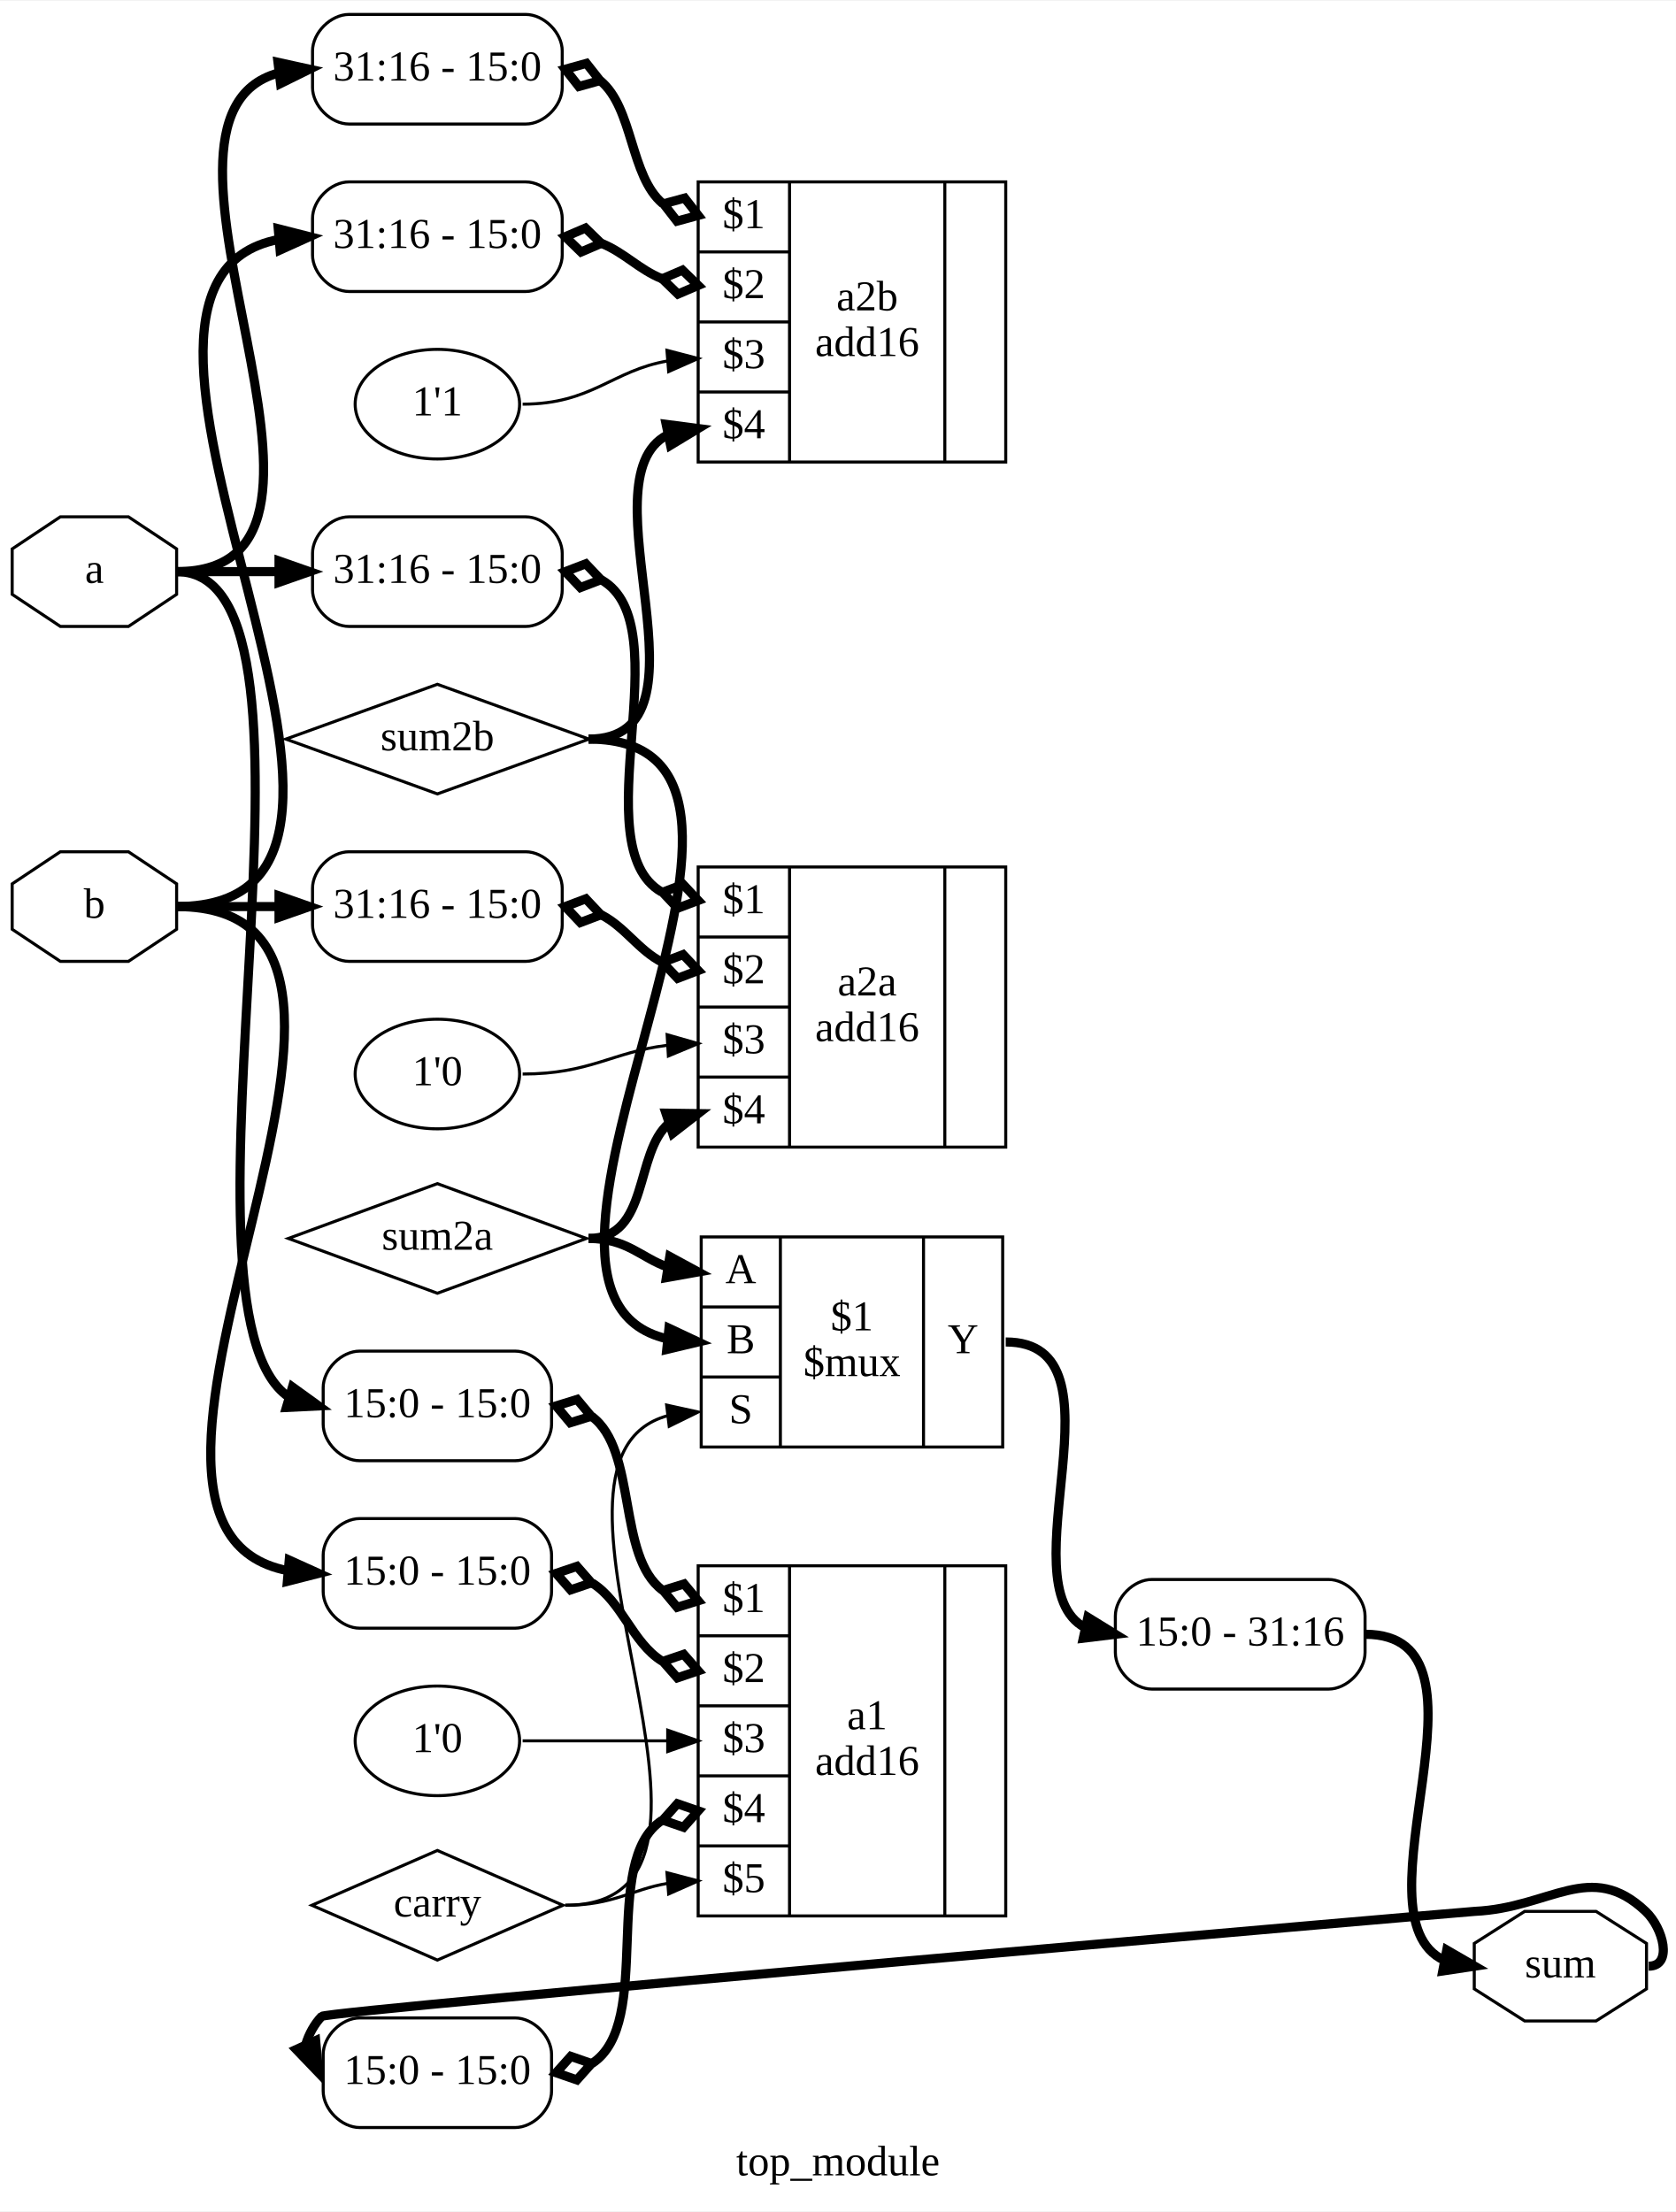
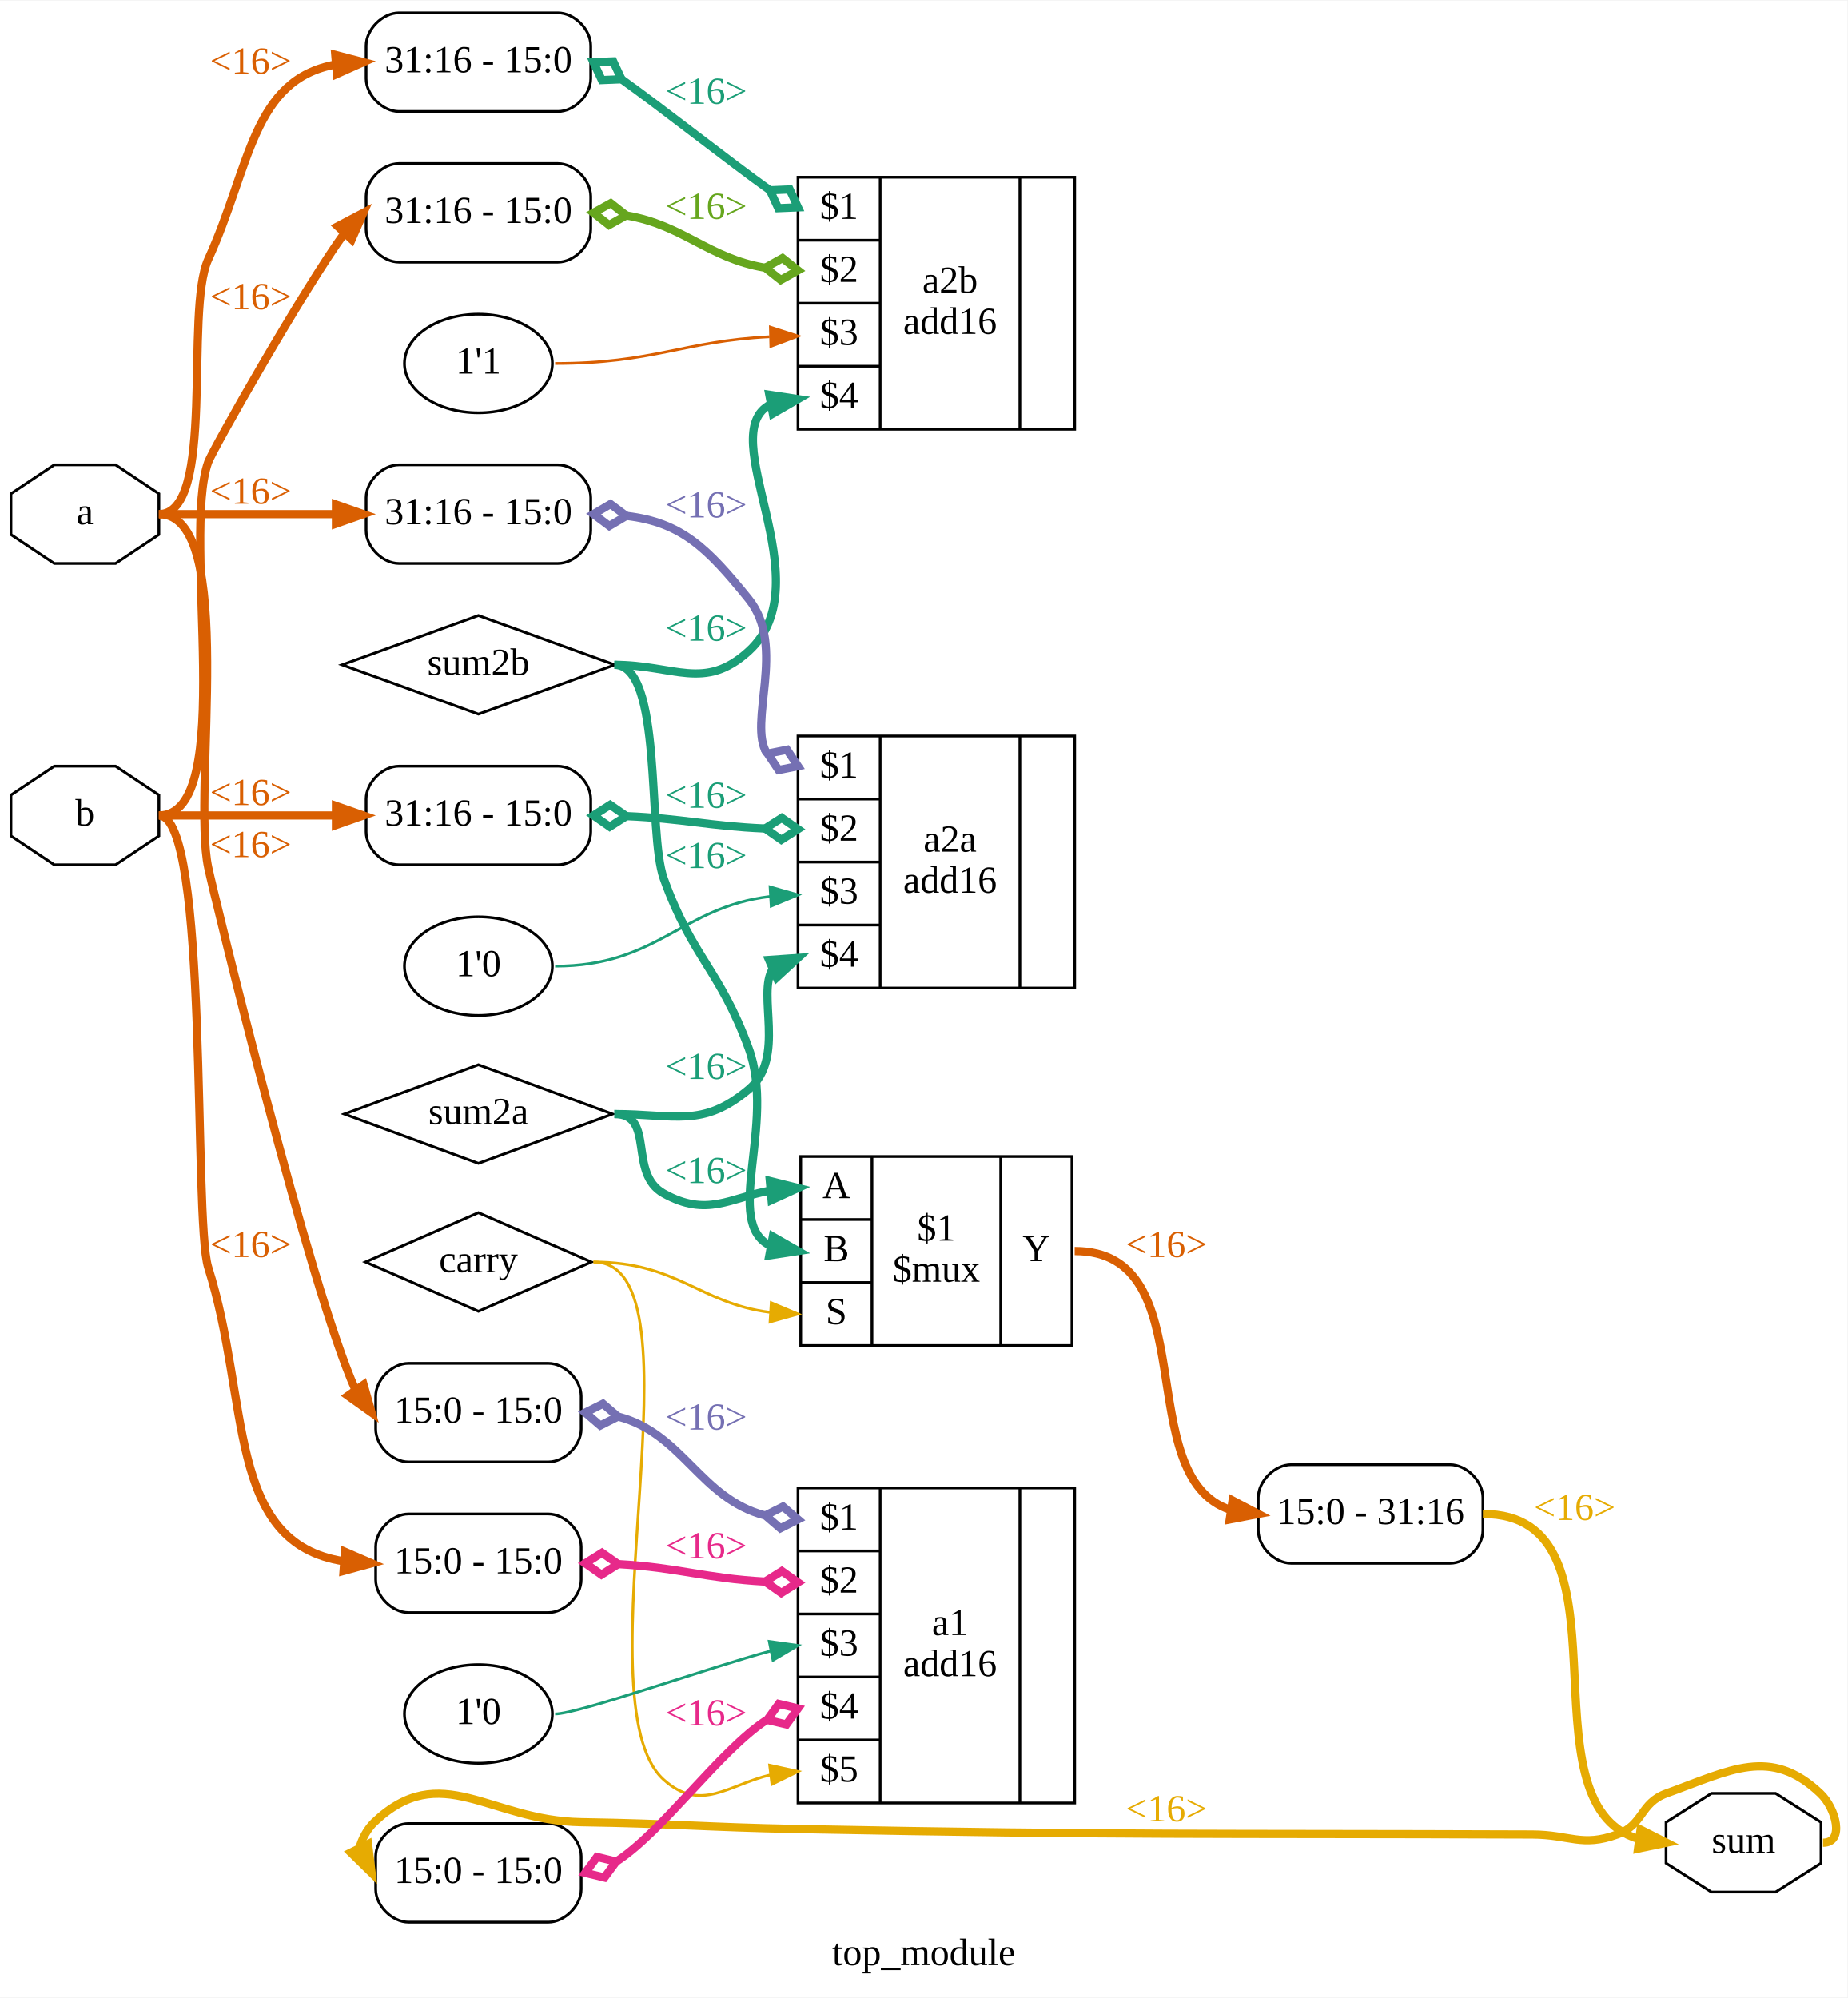
- <svg xmlns="http://www.w3.org/2000/svg" width="550pt" height="726pt" viewBox="0.00 0.00 550.36 726.00">
-   <g id="graph0" class="graph" transform="scale(1 1) rotate(0) translate(4 722)">
-     <polygon fill="white" stroke="transparent" points="-4,4 -4,-722 546.36,-722 546.36,4 -4,4" />
-     <text text-anchor="middle" x="271.18" y="-7.8" font-family="Times New Roman,serif" font-size="14.00">top_module</text>
+ <svg xmlns="http://www.w3.org/2000/svg" width="674pt" height="729pt" viewBox="0.00 0.00 674.36 729.00">
+   <g id="graph0" class="graph" transform="scale(1 1) rotate(0) translate(4 725)">
+     <polygon fill="white" stroke="transparent" points="-4,4 -4,-725 670.36,-725 670.36,4 -4,4" />
+     <text text-anchor="middle" x="333.18" y="-7.8" font-family="Times New Roman,serif" font-size="14.00">top_module</text>
    <g id="node1" class="node">
-       <polygon fill="none" stroke="black" points="54,-417.04 54,-431.96 38.18,-442.5 15.82,-442.5 0,-431.96 0,-417.04 15.82,-406.5 38.18,-406.5 54,-417.04" />
-       <text text-anchor="middle" x="27" y="-420.8" font-family="Times New Roman,serif" font-size="14.00">b</text>
+       <polygon fill="none" stroke="black" points="54,-420.04 54,-434.96 38.18,-445.5 15.82,-445.5 0,-434.96 0,-420.04 15.82,-409.5 38.18,-409.5 54,-420.04" />
+       <text text-anchor="middle" x="27" y="-423.8" font-family="Times New Roman,serif" font-size="14.00">b</text>
    </g>
    <g id="node12" class="node">
-       <path fill="none" stroke="black" d="M110.63,-626.5C110.63,-626.5 168.63,-626.5 168.63,-626.5 174.63,-626.5 180.63,-632.5 180.63,-638.5 180.63,-638.5 180.63,-650.5 180.63,-650.5 180.63,-656.5 174.63,-662.5 168.63,-662.5 168.63,-662.5 110.63,-662.5 110.63,-662.5 104.63,-662.5 98.63,-656.5 98.63,-650.5 98.63,-650.5 98.63,-638.5 98.63,-638.5 98.63,-632.5 104.63,-626.5 110.63,-626.5" />
-       <text text-anchor="middle" x="139.63" y="-640.8" font-family="Times New Roman,serif" font-size="14.00">31:16 - 15:0</text>
+       <path fill="none" stroke="black" d="M141.63,-629.5C141.63,-629.5 199.63,-629.5 199.63,-629.5 205.63,-629.5 211.63,-635.5 211.63,-641.5 211.63,-641.5 211.63,-653.5 211.63,-653.5 211.63,-659.5 205.63,-665.5 199.63,-665.5 199.63,-665.5 141.63,-665.5 141.63,-665.5 135.63,-665.5 129.63,-659.5 129.63,-653.5 129.63,-653.5 129.63,-641.5 129.63,-641.5 129.63,-635.5 135.63,-629.5 141.63,-629.5" />
+       <text text-anchor="middle" x="170.63" y="-643.8" font-family="Times New Roman,serif" font-size="14.00">31:16 - 15:0</text>
    </g>
    <g id="edge8" class="edge">
-       <path fill="none" stroke="black" stroke-width="3" d="M54,-424.5C149.98,-424.5 9.16,-628.47 87.57,-643.61" />
-       <polygon fill="black" stroke="black" stroke-width="3" points="87.37,-647.11 97.63,-644.5 87.98,-640.14 87.37,-647.11" />
+       <path fill="none" stroke="#d95f02" stroke-width="3" d="M54,-427.5C82.94,-427.5 62.14,-529.29 72,-556.5 73.66,-561.09 106.7,-619.39 121.81,-640.19" />
+       <polygon fill="#d95f02" stroke="#d95f02" stroke-width="3" points="119.25,-642.58 128.63,-647.5 124.37,-637.8 119.25,-642.58" />
+       <text text-anchor="middle" x="87.5" y="-612.3" font-family="Times New Roman,serif" font-size="14.00" fill="#d95f02">&lt;16&gt;</text>
    </g>
    <g id="node13" class="node">
-       <path fill="none" stroke="black" d="M110.63,-406.5C110.63,-406.5 168.63,-406.5 168.63,-406.5 174.63,-406.5 180.63,-412.5 180.63,-418.5 180.63,-418.5 180.63,-430.5 180.63,-430.5 180.63,-436.5 174.63,-442.5 168.63,-442.5 168.63,-442.5 110.63,-442.5 110.63,-442.5 104.63,-442.5 98.63,-436.5 98.63,-430.5 98.63,-430.5 98.63,-418.5 98.63,-418.5 98.63,-412.5 104.63,-406.5 110.63,-406.5" />
-       <text text-anchor="middle" x="139.63" y="-420.8" font-family="Times New Roman,serif" font-size="14.00">31:16 - 15:0</text>
+       <path fill="none" stroke="black" d="M141.63,-409.5C141.63,-409.5 199.63,-409.5 199.63,-409.5 205.63,-409.5 211.63,-415.5 211.63,-421.5 211.63,-421.5 211.63,-433.5 211.63,-433.5 211.63,-439.5 205.63,-445.5 199.63,-445.5 199.63,-445.5 141.63,-445.5 141.63,-445.5 135.63,-445.5 129.63,-439.5 129.63,-433.5 129.63,-433.5 129.63,-421.5 129.63,-421.5 129.63,-415.5 135.63,-409.5 141.63,-409.5" />
+       <text text-anchor="middle" x="170.63" y="-423.8" font-family="Times New Roman,serif" font-size="14.00">31:16 - 15:0</text>
    </g>
    <g id="edge9" class="edge">
-       <path fill="none" stroke="black" stroke-width="3" d="M54,-424.5C69.45,-424.5 75.67,-424.5 87.37,-424.5" />
-       <polygon fill="black" stroke="black" stroke-width="3" points="87.63,-428 97.63,-424.5 87.63,-421 87.63,-428" />
+       <path fill="none" stroke="#d95f02" stroke-width="3" d="M54,-427.5C83.54,-427.5 93.35,-427.5 118.58,-427.5" />
+       <polygon fill="#d95f02" stroke="#d95f02" stroke-width="3" points="118.63,-431 128.63,-427.5 118.63,-424 118.63,-431" />
+       <text text-anchor="middle" x="87.5" y="-431.3" font-family="Times New Roman,serif" font-size="14.00" fill="#d95f02">&lt;16&gt;</text>
    </g>
    <g id="node14" class="node">
-       <path fill="none" stroke="black" d="M114.13,-187.5C114.13,-187.5 165.13,-187.5 165.13,-187.5 171.13,-187.5 177.13,-193.5 177.13,-199.5 177.13,-199.5 177.13,-211.5 177.13,-211.5 177.13,-217.5 171.13,-223.5 165.13,-223.5 165.13,-223.5 114.13,-223.5 114.13,-223.5 108.13,-223.5 102.13,-217.5 102.13,-211.5 102.13,-211.5 102.13,-199.5 102.13,-199.5 102.13,-193.5 108.13,-187.5 114.13,-187.5" />
-       <text text-anchor="middle" x="139.63" y="-201.8" font-family="Times New Roman,serif" font-size="14.00">15:0 - 15:0</text>
+       <path fill="none" stroke="black" d="M145.13,-136.5C145.13,-136.5 196.13,-136.5 196.13,-136.5 202.13,-136.5 208.13,-142.5 208.13,-148.5 208.13,-148.5 208.13,-160.5 208.13,-160.5 208.13,-166.5 202.13,-172.5 196.13,-172.5 196.13,-172.5 145.13,-172.5 145.13,-172.5 139.13,-172.5 133.13,-166.5 133.13,-160.5 133.13,-160.5 133.13,-148.5 133.13,-148.5 133.13,-142.5 139.13,-136.5 145.13,-136.5" />
+       <text text-anchor="middle" x="170.63" y="-150.8" font-family="Times New Roman,serif" font-size="14.00">15:0 - 15:0</text>
    </g>
    <g id="edge10" class="edge">
-       <path fill="none" stroke="black" stroke-width="3" d="M54,-424.5C149.82,-424.5 12.08,-221.45 90.57,-206.38" />
-       <polygon fill="black" stroke="black" stroke-width="3" points="90.98,-209.86 100.63,-205.5 90.37,-202.89 90.98,-209.86" />
+       <path fill="none" stroke="#d95f02" stroke-width="3" d="M54,-427.5C72.44,-427.5 66.43,-280.08 72,-262.5 87.45,-213.7 78.24,-161.89 121.56,-155.22" />
+       <polygon fill="#d95f02" stroke="#d95f02" stroke-width="3" points="121.91,-158.7 131.63,-154.5 121.41,-151.72 121.91,-158.7" />
+       <text text-anchor="middle" x="87.5" y="-266.3" font-family="Times New Roman,serif" font-size="14.00" fill="#d95f02">&lt;16&gt;</text>
    </g>
    <g id="node2" class="node">
-       <polygon fill="none" stroke="black" points="54,-527.04 54,-541.96 38.18,-552.5 15.82,-552.5 0,-541.96 0,-527.04 15.82,-516.5 38.18,-516.5 54,-527.04" />
-       <text text-anchor="middle" x="27" y="-530.8" font-family="Times New Roman,serif" font-size="14.00">a</text>
+       <polygon fill="none" stroke="black" points="54,-530.04 54,-544.96 38.18,-555.5 15.82,-555.5 0,-544.96 0,-530.04 15.82,-519.5 38.18,-519.5 54,-530.04" />
+       <text text-anchor="middle" x="27" y="-533.8" font-family="Times New Roman,serif" font-size="14.00">a</text>
    </g>
    <g id="node15" class="node">
-       <path fill="none" stroke="black" d="M110.63,-681.5C110.63,-681.5 168.63,-681.5 168.63,-681.5 174.63,-681.5 180.63,-687.5 180.63,-693.5 180.63,-693.5 180.63,-705.5 180.63,-705.5 180.63,-711.5 174.63,-717.5 168.63,-717.5 168.63,-717.5 110.63,-717.5 110.63,-717.5 104.63,-717.5 98.63,-711.5 98.63,-705.5 98.63,-705.5 98.63,-693.5 98.63,-693.5 98.63,-687.5 104.63,-681.5 110.63,-681.5" />
-       <text text-anchor="middle" x="139.63" y="-695.8" font-family="Times New Roman,serif" font-size="14.00">31:16 - 15:0</text>
+       <path fill="none" stroke="black" d="M141.63,-684.5C141.63,-684.5 199.63,-684.5 199.63,-684.5 205.63,-684.5 211.63,-690.5 211.63,-696.5 211.63,-696.5 211.63,-708.5 211.63,-708.5 211.63,-714.5 205.63,-720.5 199.63,-720.5 199.63,-720.5 141.63,-720.5 141.63,-720.5 135.63,-720.5 129.63,-714.5 129.63,-708.5 129.63,-708.5 129.63,-696.5 129.63,-696.5 129.63,-690.5 135.63,-684.5 141.63,-684.5" />
+       <text text-anchor="middle" x="170.63" y="-698.8" font-family="Times New Roman,serif" font-size="14.00">31:16 - 15:0</text>
    </g>
    <g id="edge11" class="edge">
-       <path fill="none" stroke="black" stroke-width="3" d="M54,-534.5C126,-534.5 32.28,-683.17 87.45,-698.27" />
-       <polygon fill="black" stroke="black" stroke-width="3" points="87.29,-701.77 97.63,-699.5 88.13,-694.82 87.29,-701.77" />
+       <path fill="none" stroke="#d95f02" stroke-width="3" d="M54,-537.5C75.05,-537.5 63.25,-611.36 72,-630.5 87.41,-664.2 87.96,-696.2 118.63,-701.68" />
+       <polygon fill="#d95f02" stroke="#d95f02" stroke-width="3" points="118.38,-705.17 128.63,-702.5 118.96,-698.19 118.38,-705.17" />
+       <text text-anchor="middle" x="87.5" y="-698.3" font-family="Times New Roman,serif" font-size="14.00" fill="#d95f02">&lt;16&gt;</text>
    </g>
    <g id="node16" class="node">
-       <path fill="none" stroke="black" d="M110.63,-516.5C110.63,-516.5 168.63,-516.5 168.63,-516.5 174.63,-516.5 180.63,-522.5 180.63,-528.5 180.63,-528.5 180.63,-540.5 180.63,-540.5 180.63,-546.5 174.63,-552.5 168.63,-552.5 168.63,-552.5 110.63,-552.5 110.63,-552.5 104.63,-552.5 98.63,-546.5 98.63,-540.5 98.63,-540.5 98.63,-528.5 98.63,-528.5 98.63,-522.5 104.63,-516.5 110.63,-516.5" />
-       <text text-anchor="middle" x="139.63" y="-530.8" font-family="Times New Roman,serif" font-size="14.00">31:16 - 15:0</text>
+       <path fill="none" stroke="black" d="M141.63,-519.5C141.63,-519.5 199.63,-519.5 199.63,-519.5 205.63,-519.5 211.63,-525.5 211.63,-531.5 211.63,-531.5 211.63,-543.5 211.63,-543.5 211.63,-549.5 205.63,-555.5 199.63,-555.5 199.63,-555.5 141.63,-555.5 141.63,-555.5 135.63,-555.5 129.63,-549.5 129.63,-543.5 129.63,-543.5 129.63,-531.5 129.63,-531.5 129.63,-525.5 135.63,-519.5 141.63,-519.5" />
+       <text text-anchor="middle" x="170.63" y="-533.8" font-family="Times New Roman,serif" font-size="14.00">31:16 - 15:0</text>
    </g>
    <g id="edge12" class="edge">
-       <path fill="none" stroke="black" stroke-width="3" d="M54,-534.5C69.45,-534.5 75.67,-534.5 87.37,-534.5" />
-       <polygon fill="black" stroke="black" stroke-width="3" points="87.63,-538 97.63,-534.5 87.63,-531 87.63,-538" />
+       <path fill="none" stroke="#d95f02" stroke-width="3" d="M54,-537.5C83.54,-537.5 93.35,-537.5 118.58,-537.5" />
+       <polygon fill="#d95f02" stroke="#d95f02" stroke-width="3" points="118.63,-541 128.63,-537.5 118.63,-534 118.63,-541" />
+       <text text-anchor="middle" x="87.5" y="-541.3" font-family="Times New Roman,serif" font-size="14.00" fill="#d95f02">&lt;16&gt;</text>
    </g>
    <g id="node17" class="node">
-       <path fill="none" stroke="black" d="M114.13,-242.5C114.13,-242.5 165.13,-242.5 165.13,-242.5 171.13,-242.5 177.13,-248.5 177.13,-254.5 177.13,-254.5 177.13,-266.5 177.13,-266.5 177.13,-272.5 171.13,-278.5 165.13,-278.5 165.13,-278.5 114.13,-278.5 114.13,-278.5 108.13,-278.5 102.13,-272.5 102.13,-266.5 102.13,-266.5 102.13,-254.5 102.13,-254.5 102.13,-248.5 108.13,-242.5 114.13,-242.5" />
-       <text text-anchor="middle" x="139.63" y="-256.8" font-family="Times New Roman,serif" font-size="14.00">15:0 - 15:0</text>
+       <path fill="none" stroke="black" d="M145.13,-191.5C145.13,-191.5 196.13,-191.5 196.13,-191.5 202.13,-191.5 208.13,-197.5 208.13,-203.5 208.13,-203.5 208.13,-215.5 208.13,-215.5 208.13,-221.5 202.13,-227.5 196.13,-227.5 196.13,-227.5 145.13,-227.5 145.13,-227.5 139.13,-227.5 133.13,-221.5 133.13,-215.5 133.13,-215.5 133.13,-203.5 133.13,-203.5 133.13,-197.5 139.13,-191.5 145.13,-191.5" />
+       <text text-anchor="middle" x="170.63" y="-205.8" font-family="Times New Roman,serif" font-size="14.00">15:0 - 15:0</text>
    </g>
    <g id="edge13" class="edge">
-       <path fill="none" stroke="black" stroke-width="3" d="M54,-534.5C112.02,-534.5 47.67,-292.68 90.88,-263.39" />
-       <polygon fill="black" stroke="black" stroke-width="3" points="92.04,-266.7 100.63,-260.5 90.05,-259.99 92.04,-266.7" />
+       <path fill="none" stroke="#d95f02" stroke-width="3" d="M54,-537.5C82.94,-537.5 66,-436.82 72,-408.5 74.09,-398.64 109.19,-254.32 125.75,-217.83" />
+       <polygon fill="#d95f02" stroke="#d95f02" stroke-width="3" points="128.72,-219.69 131.63,-209.5 123,-215.65 128.72,-219.69" />
+       <text text-anchor="middle" x="87.5" y="-412.3" font-family="Times New Roman,serif" font-size="14.00" fill="#d95f02">&lt;16&gt;</text>
    </g>
    <g id="node3" class="node">
-       <polygon fill="none" stroke="black" points="536.69,-69.04 536.69,-83.96 520.12,-94.5 496.69,-94.5 480.13,-83.96 480.13,-69.04 496.69,-58.5 520.12,-58.5 536.69,-69.04" />
-       <text text-anchor="middle" x="508.41" y="-72.8" font-family="Times New Roman,serif" font-size="14.00">sum</text>
+       <polygon fill="none" stroke="black" points="660.69,-45.04 660.69,-59.96 644.12,-70.5 620.69,-70.5 604.13,-59.96 604.13,-45.04 620.69,-34.5 644.12,-34.5 660.69,-45.04" />
+       <text text-anchor="middle" x="632.41" y="-48.8" font-family="Times New Roman,serif" font-size="14.00">sum</text>
    </g>
    <g id="node11" class="node">
-       <path fill="none" stroke="black" d="M114.13,-23.5C114.13,-23.5 165.13,-23.5 165.13,-23.5 171.13,-23.5 177.13,-29.5 177.13,-35.5 177.13,-35.5 177.13,-47.5 177.13,-47.5 177.13,-53.5 171.13,-59.5 165.13,-59.5 165.13,-59.5 114.13,-59.5 114.13,-59.5 108.13,-59.5 102.13,-53.5 102.13,-47.5 102.13,-47.5 102.13,-35.5 102.13,-35.5 102.13,-29.5 108.13,-23.5 114.13,-23.5" />
-       <text text-anchor="middle" x="139.63" y="-37.8" font-family="Times New Roman,serif" font-size="14.00">15:0 - 15:0</text>
+       <path fill="none" stroke="black" d="M145.13,-23.5C145.13,-23.5 196.13,-23.5 196.13,-23.5 202.13,-23.5 208.13,-29.5 208.13,-35.5 208.13,-35.5 208.13,-47.5 208.13,-47.5 208.13,-53.5 202.13,-59.5 196.13,-59.5 196.13,-59.5 145.13,-59.5 145.13,-59.5 139.13,-59.5 133.13,-53.5 133.13,-47.5 133.13,-47.5 133.13,-35.5 133.13,-35.5 133.13,-29.5 139.13,-23.5 145.13,-23.5" />
+       <text text-anchor="middle" x="170.63" y="-37.8" font-family="Times New Roman,serif" font-size="14.00">15:0 - 15:0</text>
    </g>
    <g id="edge7" class="edge">
-       <path fill="none" stroke="black" stroke-width="3" d="M537.41,-76.5C545.42,-76.5 542.23,-88.99 536.41,-94.5 518.28,-111.65 505.19,-95.63 480.27,-94.5 477.63,-94.38 103.47,-61.9 101.63,-60 99.31,-57.59 97.35,-54.09 96.4,-50.77" />
-       <polygon fill="black" stroke="black" stroke-width="3" points="99.66,-52.05 100.63,-41.5 93.3,-49.14 99.66,-52.05" />
+       <path fill="none" stroke="#e6ab02" stroke-width="3" d="M661.41,-52.5C669.42,-52.5 666.23,-64.99 660.41,-70.5 642.28,-87.65 627.73,-78.99 604.27,-70.5 594.48,-66.95 596.06,-59.05 586.27,-55.5 573.31,-50.81 569.05,-55.45 555.27,-55.5 436.16,-55.94 406.36,-55.17 287.27,-57.5 252.09,-58.19 243.32,-59.44 208.13,-60 174.58,-60.53 156.99,-83.08 132.63,-60 130.11,-57.61 128.08,-53.94 127.18,-50.5" />
+       <polygon fill="#e6ab02" stroke="#e6ab02" stroke-width="3" points="130.34,-52.02 131.63,-41.5 124.06,-48.91 130.34,-52.02" />
+       <text text-anchor="middle" x="421.77" y="-60.3" font-family="Times New Roman,serif" font-size="14.00" fill="#e6ab02">&lt;16&gt;</text>
    </g>
    <g id="node4" class="node">
-       <polygon fill="none" stroke="black" points="139.63,-497.5 89.87,-479.5 139.63,-461.5 189.4,-479.5 139.63,-497.5" />
-       <text text-anchor="middle" x="139.63" y="-475.8" font-family="Times New Roman,serif" font-size="14.00">sum2b</text>
+       <polygon fill="none" stroke="black" points="170.63,-500.5 120.87,-482.5 170.63,-464.5 220.4,-482.5 170.63,-500.5" />
+       <text text-anchor="middle" x="170.63" y="-478.8" font-family="Times New Roman,serif" font-size="14.00">sum2b</text>
    </g>
    <g id="node5" class="node">
-       <polygon fill="none" stroke="black" points="226.27,-247 226.27,-316 325.27,-316 325.27,-247 226.27,-247" />
-       <text text-anchor="middle" x="239.27" y="-300.8" font-family="Times New Roman,serif" font-size="14.00">A</text>
-       <polyline fill="none" stroke="black" points="226.27,-293 252.27,-293 " />
-       <text text-anchor="middle" x="239.27" y="-277.8" font-family="Times New Roman,serif" font-size="14.00">B</text>
-       <polyline fill="none" stroke="black" points="226.27,-270 252.27,-270 " />
-       <text text-anchor="middle" x="239.27" y="-254.8" font-family="Times New Roman,serif" font-size="14.00">S</text>
-       <polyline fill="none" stroke="black" points="252.27,-247 252.27,-316 " />
-       <text text-anchor="middle" x="275.77" y="-285.3" font-family="Times New Roman,serif" font-size="14.00">$1</text>
-       <text text-anchor="middle" x="275.77" y="-270.3" font-family="Times New Roman,serif" font-size="14.00">$mux</text>
-       <polyline fill="none" stroke="black" points="299.27,-247 299.27,-316 " />
-       <text text-anchor="middle" x="312.27" y="-277.8" font-family="Times New Roman,serif" font-size="14.00">Y</text>
+       <polygon fill="none" stroke="black" points="288.27,-234 288.27,-303 387.27,-303 387.27,-234 288.27,-234" />
+       <text text-anchor="middle" x="301.27" y="-287.8" font-family="Times New Roman,serif" font-size="14.00">A</text>
+       <polyline fill="none" stroke="black" points="288.27,-280 314.27,-280 " />
+       <text text-anchor="middle" x="301.27" y="-264.8" font-family="Times New Roman,serif" font-size="14.00">B</text>
+       <polyline fill="none" stroke="black" points="288.27,-257 314.27,-257 " />
+       <text text-anchor="middle" x="301.27" y="-241.8" font-family="Times New Roman,serif" font-size="14.00">S</text>
+       <polyline fill="none" stroke="black" points="314.27,-234 314.27,-303 " />
+       <text text-anchor="middle" x="337.77" y="-272.3" font-family="Times New Roman,serif" font-size="14.00">$1</text>
+       <text text-anchor="middle" x="337.77" y="-257.3" font-family="Times New Roman,serif" font-size="14.00">$mux</text>
+       <polyline fill="none" stroke="black" points="361.27,-234 361.27,-303 " />
+       <text text-anchor="middle" x="374.27" y="-264.8" font-family="Times New Roman,serif" font-size="14.00">Y</text>
    </g>
    <g id="edge1" class="edge">
-       <path fill="none" stroke="black" stroke-width="3" d="M189.27,-479.5C274.87,-479.5 147.68,-298.15 214.99,-282.57" />
-       <polygon fill="black" stroke="black" stroke-width="3" points="215.68,-286.01 225.27,-281.5 214.96,-279.05 215.68,-286.01" />
+       <path fill="none" stroke="#1b9e77" stroke-width="3" d="M220.27,-482.5C238.06,-482.5 232.25,-421.24 238.27,-404.5 248.69,-375.51 258.67,-371.43 269.27,-342.5 279.46,-314.69 259.68,-278.89 277.26,-270.38" />
+       <polygon fill="#1b9e77" stroke="#1b9e77" stroke-width="3" points="278.08,-273.78 287.27,-268.5 276.8,-266.9 278.08,-273.78" />
+       <text text-anchor="middle" x="253.77" y="-408.3" font-family="Times New Roman,serif" font-size="14.00" fill="#1b9e77">&lt;16&gt;</text>
    </g>
    <g id="node6" class="node">
-       <polygon fill="none" stroke="black" points="225.27,-570.5 225.27,-662.5 326.27,-662.5 326.27,-570.5 225.27,-570.5" />
-       <text text-anchor="middle" x="240.27" y="-647.3" font-family="Times New Roman,serif" font-size="14.00">$1</text>
-       <polyline fill="none" stroke="black" points="225.27,-639.5 255.27,-639.5 " />
-       <text text-anchor="middle" x="240.27" y="-624.3" font-family="Times New Roman,serif" font-size="14.00">$2</text>
-       <polyline fill="none" stroke="black" points="225.27,-616.5 255.27,-616.5 " />
-       <text text-anchor="middle" x="240.27" y="-601.3" font-family="Times New Roman,serif" font-size="14.00">$3</text>
-       <polyline fill="none" stroke="black" points="225.27,-593.5 255.27,-593.5 " />
-       <text text-anchor="middle" x="240.27" y="-578.3" font-family="Times New Roman,serif" font-size="14.00">$4</text>
-       <polyline fill="none" stroke="black" points="255.27,-570.5 255.27,-662.5 " />
-       <text text-anchor="middle" x="280.77" y="-620.3" font-family="Times New Roman,serif" font-size="14.00">a2b</text>
-       <text text-anchor="middle" x="280.77" y="-605.3" font-family="Times New Roman,serif" font-size="14.00">add16</text>
-       <polyline fill="none" stroke="black" points="306.27,-570.5 306.27,-662.5 " />
-       <text text-anchor="middle" x="316.27" y="-612.8" font-family="Times New Roman,serif" font-size="14.00"> </text>
+       <polygon fill="none" stroke="black" points="287.27,-568.5 287.27,-660.5 388.27,-660.5 388.27,-568.5 287.27,-568.5" />
+       <text text-anchor="middle" x="302.27" y="-645.3" font-family="Times New Roman,serif" font-size="14.00">$1</text>
+       <polyline fill="none" stroke="black" points="287.27,-637.5 317.27,-637.5 " />
+       <text text-anchor="middle" x="302.27" y="-622.3" font-family="Times New Roman,serif" font-size="14.00">$2</text>
+       <polyline fill="none" stroke="black" points="287.27,-614.5 317.27,-614.5 " />
+       <text text-anchor="middle" x="302.27" y="-599.3" font-family="Times New Roman,serif" font-size="14.00">$3</text>
+       <polyline fill="none" stroke="black" points="287.27,-591.5 317.27,-591.5 " />
+       <text text-anchor="middle" x="302.27" y="-576.3" font-family="Times New Roman,serif" font-size="14.00">$4</text>
+       <polyline fill="none" stroke="black" points="317.27,-568.5 317.27,-660.5 " />
+       <text text-anchor="middle" x="342.77" y="-618.3" font-family="Times New Roman,serif" font-size="14.00">a2b</text>
+       <text text-anchor="middle" x="342.77" y="-603.3" font-family="Times New Roman,serif" font-size="14.00">add16</text>
+       <polyline fill="none" stroke="black" points="368.27,-568.5 368.27,-660.5 " />
+       <text text-anchor="middle" x="378.27" y="-610.8" font-family="Times New Roman,serif" font-size="14.00"> </text>
    </g>
    <g id="edge2" class="edge">
-       <path fill="none" stroke="black" stroke-width="3" d="M189.27,-479.5C233.21,-479.5 186.73,-564.72 215.14,-579.37" />
-       <polygon fill="black" stroke="black" stroke-width="3" points="214.76,-582.87 225.27,-581.5 216.2,-576.02 214.76,-582.87" />
+       <path fill="none" stroke="#1b9e77" stroke-width="3" d="M220.27,-482.5C242.16,-482.5 253.1,-472.75 269.27,-487.5 296.92,-512.73 255.78,-566.89 277.36,-577.63" />
+       <polygon fill="#1b9e77" stroke="#1b9e77" stroke-width="3" points="276.79,-581.08 287.27,-579.5 278.09,-574.2 276.79,-581.08" />
+       <text text-anchor="middle" x="253.77" y="-491.3" font-family="Times New Roman,serif" font-size="14.00" fill="#1b9e77">&lt;16&gt;</text>
    </g>
    <g id="node18" class="node">
-       <path fill="none" stroke="black" d="M374.27,-167.5C374.27,-167.5 432.27,-167.5 432.27,-167.5 438.27,-167.5 444.27,-173.5 444.27,-179.5 444.27,-179.5 444.27,-191.5 444.27,-191.5 444.27,-197.5 438.27,-203.5 432.27,-203.5 432.27,-203.5 374.27,-203.5 374.27,-203.5 368.27,-203.5 362.27,-197.5 362.27,-191.5 362.27,-191.5 362.27,-179.5 362.27,-179.5 362.27,-173.5 368.27,-167.5 374.27,-167.5" />
-       <text text-anchor="middle" x="403.27" y="-181.8" font-family="Times New Roman,serif" font-size="14.00">15:0 - 31:16</text>
+       <path fill="none" stroke="black" d="M467.27,-154.5C467.27,-154.5 525.27,-154.5 525.27,-154.5 531.27,-154.5 537.27,-160.5 537.27,-166.5 537.27,-166.5 537.27,-178.5 537.27,-178.5 537.27,-184.5 531.27,-190.5 525.27,-190.5 525.27,-190.5 467.27,-190.5 467.27,-190.5 461.27,-190.5 455.27,-184.5 455.27,-178.5 455.27,-178.5 455.27,-166.5 455.27,-166.5 455.27,-160.5 461.27,-154.5 467.27,-154.5" />
+       <text text-anchor="middle" x="496.27" y="-168.8" font-family="Times New Roman,serif" font-size="14.00">15:0 - 31:16</text>
    </g>
    <g id="edge14" class="edge">
-       <path fill="none" stroke="black" stroke-width="3" d="M326.27,-281.5C367.74,-281.5 325.8,-201.98 352.28,-187.69" />
-       <polygon fill="black" stroke="black" stroke-width="3" points="353.25,-191.06 362.27,-185.5 351.75,-184.22 353.25,-191.06" />
+       <path fill="none" stroke="#d95f02" stroke-width="3" d="M388.27,-268.5C436.44,-268.5 408.25,-186.22 445.08,-174.01" />
+       <polygon fill="#d95f02" stroke="#d95f02" stroke-width="3" points="445.89,-177.43 455.27,-172.5 444.86,-170.5 445.89,-177.43" />
+       <text text-anchor="middle" x="421.77" y="-266.3" font-family="Times New Roman,serif" font-size="14.00" fill="#d95f02">&lt;16&gt;</text>
    </g>
    <g id="node7" class="node">
-       <polygon fill="none" stroke="black" points="139.63,-333.5 90.7,-315.5 139.63,-297.5 188.57,-315.5 139.63,-333.5" />
-       <text text-anchor="middle" x="139.63" y="-311.8" font-family="Times New Roman,serif" font-size="14.00">sum2a</text>
+       <polygon fill="none" stroke="black" points="170.63,-336.5 121.7,-318.5 170.63,-300.5 219.57,-318.5 170.63,-336.5" />
+       <text text-anchor="middle" x="170.63" y="-314.8" font-family="Times New Roman,serif" font-size="14.00">sum2a</text>
    </g>
    <g id="edge3" class="edge">
-       <path fill="none" stroke="black" stroke-width="3" d="M189.27,-315.5C201.95,-315.5 206.48,-309.18 215.21,-306.12" />
-       <polygon fill="black" stroke="black" stroke-width="3" points="215.95,-309.55 225.27,-304.5 214.84,-302.64 215.95,-309.55" />
+       <path fill="none" stroke="#1b9e77" stroke-width="3" d="M220.27,-318.5C235.44,-318.5 225.01,-296.87 238.27,-289.5 254.04,-280.73 262.35,-287.86 277.11,-290.57" />
+       <polygon fill="#1b9e77" stroke="#1b9e77" stroke-width="3" points="276.99,-294.07 287.27,-291.5 277.63,-287.1 276.99,-294.07" />
+       <text text-anchor="middle" x="253.77" y="-293.3" font-family="Times New Roman,serif" font-size="14.00" fill="#1b9e77">&lt;16&gt;</text>
    </g>
    <g id="node8" class="node">
-       <polygon fill="none" stroke="black" points="225.27,-345.5 225.27,-437.5 326.27,-437.5 326.27,-345.5 225.27,-345.5" />
-       <text text-anchor="middle" x="240.27" y="-422.3" font-family="Times New Roman,serif" font-size="14.00">$1</text>
-       <polyline fill="none" stroke="black" points="225.27,-414.5 255.27,-414.5 " />
-       <text text-anchor="middle" x="240.27" y="-399.3" font-family="Times New Roman,serif" font-size="14.00">$2</text>
-       <polyline fill="none" stroke="black" points="225.27,-391.5 255.27,-391.5 " />
-       <text text-anchor="middle" x="240.27" y="-376.3" font-family="Times New Roman,serif" font-size="14.00">$3</text>
-       <polyline fill="none" stroke="black" points="225.27,-368.5 255.27,-368.5 " />
-       <text text-anchor="middle" x="240.27" y="-353.3" font-family="Times New Roman,serif" font-size="14.00">$4</text>
-       <polyline fill="none" stroke="black" points="255.27,-345.5 255.27,-437.5 " />
-       <text text-anchor="middle" x="280.77" y="-395.3" font-family="Times New Roman,serif" font-size="14.00">a2a</text>
-       <text text-anchor="middle" x="280.77" y="-380.3" font-family="Times New Roman,serif" font-size="14.00">add16</text>
-       <polyline fill="none" stroke="black" points="306.27,-345.5 306.27,-437.5 " />
-       <text text-anchor="middle" x="316.27" y="-387.8" font-family="Times New Roman,serif" font-size="14.00"> </text>
+       <polygon fill="none" stroke="black" points="287.27,-364.5 287.27,-456.5 388.27,-456.5 388.27,-364.5 287.27,-364.5" />
+       <text text-anchor="middle" x="302.27" y="-441.3" font-family="Times New Roman,serif" font-size="14.00">$1</text>
+       <polyline fill="none" stroke="black" points="287.27,-433.5 317.27,-433.5 " />
+       <text text-anchor="middle" x="302.27" y="-418.3" font-family="Times New Roman,serif" font-size="14.00">$2</text>
+       <polyline fill="none" stroke="black" points="287.27,-410.5 317.27,-410.5 " />
+       <text text-anchor="middle" x="302.27" y="-395.3" font-family="Times New Roman,serif" font-size="14.00">$3</text>
+       <polyline fill="none" stroke="black" points="287.27,-387.5 317.27,-387.5 " />
+       <text text-anchor="middle" x="302.27" y="-372.3" font-family="Times New Roman,serif" font-size="14.00">$4</text>
+       <polyline fill="none" stroke="black" points="317.27,-364.5 317.27,-456.5 " />
+       <text text-anchor="middle" x="342.77" y="-414.3" font-family="Times New Roman,serif" font-size="14.00">a2a</text>
+       <text text-anchor="middle" x="342.77" y="-399.3" font-family="Times New Roman,serif" font-size="14.00">add16</text>
+       <polyline fill="none" stroke="black" points="368.27,-364.5 368.27,-456.5 " />
+       <text text-anchor="middle" x="378.27" y="-406.8" font-family="Times New Roman,serif" font-size="14.00"> </text>
    </g>
    <g id="edge4" class="edge">
-       <path fill="none" stroke="black" stroke-width="3" d="M189.27,-315.5C209.35,-315.5 204.23,-343.62 215.65,-353.28" />
-       <polygon fill="black" stroke="black" stroke-width="3" points="214.68,-356.65 225.27,-356.5 216.9,-350.01 214.68,-356.65" />
+       <path fill="none" stroke="#1b9e77" stroke-width="3" d="M220.27,-318.5C242.41,-318.5 252.29,-313.29 269.27,-327.5 283.06,-339.04 272.11,-362.25 278.07,-371.53" />
+       <polygon fill="#1b9e77" stroke="#1b9e77" stroke-width="3" points="276.7,-374.76 287.27,-375.5 279.47,-368.33 276.7,-374.76" />
+       <text text-anchor="middle" x="253.77" y="-331.3" font-family="Times New Roman,serif" font-size="14.00" fill="#1b9e77">&lt;16&gt;</text>
    </g>
    <g id="node9" class="node">
-       <polygon fill="none" stroke="black" points="139.63,-114.5 98.41,-96.5 139.63,-78.5 180.86,-96.5 139.63,-114.5" />
-       <text text-anchor="middle" x="139.63" y="-92.8" font-family="Times New Roman,serif" font-size="14.00">carry</text>
+       <polygon fill="none" stroke="black" points="170.63,-282.5 129.41,-264.5 170.63,-246.5 211.86,-264.5 170.63,-282.5" />
+       <text text-anchor="middle" x="170.63" y="-260.8" font-family="Times New Roman,serif" font-size="14.00">carry</text>
    </g>
    <g id="edge5" class="edge">
-       <path fill="none" stroke="black" d="M181.63,-96.5C252.41,-96.5 160.95,-242.46 215.26,-257.29" />
-       <polygon fill="black" stroke="black" points="214.92,-260.77 225.27,-258.5 215.76,-253.82 214.92,-260.77" />
+       <path fill="none" stroke="#e6ab02" d="M212.63,-264.5C243.12,-264.5 251.35,-249.43 276.97,-246.13" />
+       <polygon fill="#e6ab02" stroke="#e6ab02" points="277.5,-249.61 287.27,-245.5 277.07,-242.62 277.5,-249.61" />
    </g>
    <g id="node10" class="node">
-       <polygon fill="none" stroke="black" points="225.27,-93 225.27,-208 326.27,-208 326.27,-93 225.27,-93" />
-       <text text-anchor="middle" x="240.27" y="-192.8" font-family="Times New Roman,serif" font-size="14.00">$1</text>
-       <polyline fill="none" stroke="black" points="225.27,-185 255.27,-185 " />
-       <text text-anchor="middle" x="240.27" y="-169.8" font-family="Times New Roman,serif" font-size="14.00">$2</text>
-       <polyline fill="none" stroke="black" points="225.27,-162 255.27,-162 " />
-       <text text-anchor="middle" x="240.27" y="-146.8" font-family="Times New Roman,serif" font-size="14.00">$3</text>
-       <polyline fill="none" stroke="black" points="225.27,-139 255.27,-139 " />
-       <text text-anchor="middle" x="240.27" y="-123.8" font-family="Times New Roman,serif" font-size="14.00">$4</text>
-       <polyline fill="none" stroke="black" points="225.27,-116 255.27,-116 " />
-       <text text-anchor="middle" x="240.27" y="-100.8" font-family="Times New Roman,serif" font-size="14.00">$5</text>
-       <polyline fill="none" stroke="black" points="255.27,-93 255.27,-208 " />
-       <text text-anchor="middle" x="280.77" y="-154.3" font-family="Times New Roman,serif" font-size="14.00">a1</text>
-       <text text-anchor="middle" x="280.77" y="-139.3" font-family="Times New Roman,serif" font-size="14.00">add16</text>
-       <polyline fill="none" stroke="black" points="306.27,-93 306.27,-208 " />
-       <text text-anchor="middle" x="316.27" y="-146.8" font-family="Times New Roman,serif" font-size="14.00"> </text>
+       <polygon fill="none" stroke="black" points="287.27,-67 287.27,-182 388.27,-182 388.27,-67 287.27,-67" />
+       <text text-anchor="middle" x="302.27" y="-166.8" font-family="Times New Roman,serif" font-size="14.00">$1</text>
+       <polyline fill="none" stroke="black" points="287.27,-159 317.27,-159 " />
+       <text text-anchor="middle" x="302.27" y="-143.8" font-family="Times New Roman,serif" font-size="14.00">$2</text>
+       <polyline fill="none" stroke="black" points="287.27,-136 317.27,-136 " />
+       <text text-anchor="middle" x="302.27" y="-120.8" font-family="Times New Roman,serif" font-size="14.00">$3</text>
+       <polyline fill="none" stroke="black" points="287.27,-113 317.27,-113 " />
+       <text text-anchor="middle" x="302.27" y="-97.8" font-family="Times New Roman,serif" font-size="14.00">$4</text>
+       <polyline fill="none" stroke="black" points="287.27,-90 317.27,-90 " />
+       <text text-anchor="middle" x="302.27" y="-74.8" font-family="Times New Roman,serif" font-size="14.00">$5</text>
+       <polyline fill="none" stroke="black" points="317.27,-67 317.27,-182 " />
+       <text text-anchor="middle" x="342.77" y="-128.3" font-family="Times New Roman,serif" font-size="14.00">a1</text>
+       <text text-anchor="middle" x="342.77" y="-113.3" font-family="Times New Roman,serif" font-size="14.00">add16</text>
+       <polyline fill="none" stroke="black" points="368.27,-67 368.27,-182 " />
+       <text text-anchor="middle" x="378.27" y="-120.8" font-family="Times New Roman,serif" font-size="14.00"> </text>
    </g>
    <g id="edge6" class="edge">
-       <path fill="none" stroke="black" d="M181.63,-96.5C197.5,-96.5 203.32,-101.68 215.26,-103.7" />
-       <polygon fill="black" stroke="black" points="215.02,-107.2 225.27,-104.5 215.58,-100.22 215.02,-107.2" />
+       <path fill="none" stroke="#e6ab02" d="M212.63,-264.5C255.02,-264.5 206.68,-103.76 238.27,-75.5 251.86,-63.34 261.72,-73.61 277.34,-77.3" />
+       <polygon fill="#e6ab02" stroke="#e6ab02" points="276.92,-80.78 287.27,-78.5 277.76,-73.83 276.92,-80.78" />
    </g>
    <g id="edge22" class="edge">
-       <path fill="none" stroke="black" stroke-width="3" d="M190.43,-44.56C211.01,-57.91 192.92,-110.94 213.39,-124.39" />
-       <polygon fill="none" stroke="black" stroke-width="3" points="190.25,-44.51 183.44,-46.88 178.63,-41.5 185.45,-39.14 190.25,-44.51" />
-       <polygon fill="none" stroke="black" stroke-width="3" points="213.66,-124.46 220.48,-122.11 225.27,-127.5 218.45,-129.85 213.66,-124.46" />
+       <path fill="none" stroke="#e7298a" stroke-width="3" d="M220.95,-45.62C237.91,-56.53 258.66,-86.07 275.66,-97.19" />
+       <polygon fill="none" stroke="#e7298a" stroke-width="3" points="220.91,-45.61 213.9,-47.31 209.63,-41.5 216.64,-39.8 220.91,-45.61" />
+       <polygon fill="none" stroke="#e7298a" stroke-width="3" points="276.02,-97.32 283.04,-95.66 287.27,-101.5 280.25,-103.16 276.02,-97.32" />
+       <text text-anchor="middle" x="253.77" y="-95.3" font-family="Times New Roman,serif" font-size="14.00" fill="#e7298a">&lt;16&gt;</text>
    </g>
    <g id="edge16" class="edge">
-       <path fill="none" stroke="black" stroke-width="3" d="M193.61,-642.28C201.1,-639.22 205.84,-633.75 213.34,-630.71" />
-       <polygon fill="none" stroke="black" stroke-width="3" points="193.43,-642.31 188.26,-647.34 181.63,-644.5 186.8,-639.47 193.43,-642.31" />
-       <polygon fill="none" stroke="black" stroke-width="3" points="213.47,-630.68 218.64,-625.66 225.27,-628.5 220.1,-633.52 213.47,-630.68" />
+       <path fill="none" stroke="#66a61e" stroke-width="3" d="M224.65,-646.54C245.42,-643.04 254.46,-630.97 275.22,-627.46" />
+       <polygon fill="none" stroke="#66a61e" stroke-width="3" points="224.6,-646.55 218.93,-651.01 212.63,-647.5 218.3,-643.04 224.6,-646.55" />
+       <polygon fill="none" stroke="#66a61e" stroke-width="3" points="275.31,-627.46 280.97,-622.99 287.27,-626.5 281.61,-630.97 275.31,-627.46" />
+       <text text-anchor="middle" x="253.77" y="-645.3" font-family="Times New Roman,serif" font-size="14.00" fill="#66a61e">&lt;16&gt;</text>
    </g>
    <g id="edge19" class="edge">
-       <path fill="none" stroke="black" stroke-width="3" d="M193.53,-421.75C201.33,-417.71 205.67,-410.19 213.5,-406.18" />
-       <polygon fill="none" stroke="black" stroke-width="3" points="193.33,-421.8 188.38,-427.05 181.63,-424.5 186.58,-419.25 193.33,-421.8" />
-       <polygon fill="none" stroke="black" stroke-width="3" points="213.57,-406.17 218.53,-400.93 225.27,-403.5 220.31,-408.73 213.57,-406.17" />
+       <path fill="none" stroke="#1b9e77" stroke-width="3" d="M224.67,-427.26C244.76,-426.42 254.99,-423.61 275.01,-422.75" />
+       <polygon fill="none" stroke="#1b9e77" stroke-width="3" points="224.63,-427.26 218.71,-431.38 212.63,-427.5 218.55,-423.38 224.63,-427.26" />
+       <polygon fill="none" stroke="#1b9e77" stroke-width="3" points="275.27,-422.75 281.19,-418.62 287.27,-422.5 281.35,-426.62 275.27,-422.75" />
+       <text text-anchor="middle" x="253.77" y="-430.3" font-family="Times New Roman,serif" font-size="14.00" fill="#1b9e77">&lt;16&gt;</text>
    </g>
    <g id="edge23" class="edge">
-       <path fill="none" stroke="black" stroke-width="3" d="M190.5,-202.31C200.31,-196.18 203.6,-182.8 213.43,-176.67" />
-       <polygon fill="none" stroke="black" stroke-width="3" points="190.22,-202.39 185.47,-207.81 178.63,-205.5 183.39,-200.08 190.22,-202.39" />
-       <polygon fill="none" stroke="black" stroke-width="3" points="213.68,-176.6 218.44,-171.19 225.27,-173.5 220.51,-178.92 213.68,-176.6" />
+       <path fill="none" stroke="#e7298a" stroke-width="3" d="M221.83,-154.18C243.15,-153.01 253.73,-148.99 275.04,-147.82" />
+       <polygon fill="none" stroke="#e7298a" stroke-width="3" points="221.63,-154.19 215.74,-158.34 209.63,-154.5 215.53,-150.34 221.63,-154.19" />
+       <polygon fill="none" stroke="#e7298a" stroke-width="3" points="275.27,-147.81 281.17,-143.66 287.27,-147.5 281.38,-151.66 275.27,-147.81" />
+       <text text-anchor="middle" x="253.77" y="-156.3" font-family="Times New Roman,serif" font-size="14.00" fill="#e7298a">&lt;16&gt;</text>
    </g>
    <g id="edge17" class="edge">
-       <path fill="none" stroke="black" stroke-width="3" d="M193.14,-695.73C204,-686.8 202.86,-664.43 213.63,-655.38" />
-       <polygon fill="none" stroke="black" stroke-width="3" points="193.04,-695.77 188.58,-701.43 181.63,-699.5 186.09,-693.83 193.04,-695.77" />
-       <polygon fill="none" stroke="black" stroke-width="3" points="213.89,-655.3 218.31,-649.6 225.27,-651.5 220.84,-657.19 213.89,-655.3" />
+       <path fill="none" stroke="#1b9e77" stroke-width="3" d="M222.96,-696.21C237.29,-686.01 262.64,-665.97 276.96,-655.78" />
+       <polygon fill="none" stroke="#1b9e77" stroke-width="3" points="222.88,-696.26 219.84,-702.79 212.63,-702.5 215.68,-695.96 222.88,-696.26" />
+       <polygon fill="none" stroke="#1b9e77" stroke-width="3" points="277.02,-655.74 280.06,-649.2 287.27,-649.5 284.23,-656.04 277.02,-655.74" />
+       <text text-anchor="middle" x="253.77" y="-687.3" font-family="Times New Roman,serif" font-size="14.00" fill="#1b9e77">&lt;16&gt;</text>
    </g>
    <g id="edge20" class="edge">
-       <path fill="none" stroke="black" stroke-width="3" d="M193.43,-531.83C220.02,-516.95 186.97,-444.41 213.29,-429.27" />
-       <polygon fill="none" stroke="black" stroke-width="3" points="193.34,-531.85 188.37,-537.08 181.63,-534.5 186.6,-529.27 193.34,-531.85" />
-       <polygon fill="none" stroke="black" stroke-width="3" points="213.58,-429.2 218.52,-423.96 225.27,-426.5 220.33,-431.75 213.58,-429.2" />
+       <path fill="none" stroke="#7570b3" stroke-width="3" d="M224.81,-536.85C244.63,-534.46 254.07,-525.35 269.27,-506.5 283.27,-489.14 268.78,-461.19 275.94,-450.18" />
+       <polygon fill="none" stroke="#7570b3" stroke-width="3" points="224.62,-536.86 218.84,-541.17 212.63,-537.5 218.41,-533.18 224.62,-536.86" />
+       <polygon fill="none" stroke="#7570b3" stroke-width="3" points="276.18,-450.08 280.2,-444.09 287.27,-445.5 283.25,-451.49 276.18,-450.08" />
+       <text text-anchor="middle" x="253.77" y="-536.3" font-family="Times New Roman,serif" font-size="14.00" fill="#7570b3">&lt;16&gt;</text>
    </g>
    <g id="edge24" class="edge">
-       <path fill="none" stroke="black" stroke-width="3" d="M190.31,-257.06C205.36,-245.95 198.54,-211.09 213.57,-199.96" />
-       <polygon fill="none" stroke="black" stroke-width="3" points="190.15,-257.11 185.52,-262.64 178.63,-260.5 183.26,-254.97 190.15,-257.11" />
-       <polygon fill="none" stroke="black" stroke-width="3" points="213.76,-199.9 218.38,-194.36 225.27,-196.5 220.65,-202.04 213.76,-199.9" />
+       <path fill="none" stroke="#7570b3" stroke-width="3" d="M221.76,-208.02C245.27,-201.84 251.63,-178.16 275.14,-171.98" />
+       <polygon fill="none" stroke="#7570b3" stroke-width="3" points="221.55,-208.04 216.08,-212.74 209.63,-209.5 215.11,-204.8 221.55,-208.04" />
+       <polygon fill="none" stroke="#7570b3" stroke-width="3" points="275.36,-171.96 280.83,-167.26 287.27,-170.5 281.8,-175.2 275.36,-171.96" />
+       <text text-anchor="middle" x="253.77" y="-203.3" font-family="Times New Roman,serif" font-size="14.00" fill="#7570b3">&lt;16&gt;</text>
    </g>
    <g id="edge25" class="edge">
-       <path fill="none" stroke="black" stroke-width="3" d="M444.27,-185.5C491.3,-185.5 438.85,-92.87 470.34,-78.39" />
-       <polygon fill="black" stroke="black" stroke-width="3" points="471.1,-81.81 480.27,-76.5 469.79,-74.93 471.1,-81.81" />
+       <path fill="none" stroke="#e6ab02" stroke-width="3" d="M537.27,-172.5C594.53,-172.5 549.63,-67.03 594.12,-53.85" />
+       <polygon fill="#e6ab02" stroke="#e6ab02" stroke-width="3" points="594.82,-57.29 604.27,-52.5 593.9,-50.35 594.82,-57.29" />
+       <text text-anchor="middle" x="570.77" y="-170.3" font-family="Times New Roman,serif" font-size="14.00" fill="#e6ab02">&lt;16&gt;</text>
    </g>
    <g id="node19" class="node">
-       <ellipse fill="none" stroke="black" cx="139.63" cy="-589.5" rx="27" ry="18" />
-       <text text-anchor="middle" x="139.63" y="-585.8" font-family="Times New Roman,serif" font-size="14.00">1'1</text>
+       <ellipse fill="none" stroke="black" cx="170.63" cy="-592.5" rx="27" ry="18" />
+       <text text-anchor="middle" x="170.63" y="-588.8" font-family="Times New Roman,serif" font-size="14.00">1'1</text>
    </g>
    <g id="edge15" class="edge">
-       <path fill="none" stroke="black" d="M167.63,-589.5C190.38,-589.5 197.05,-600.58 215.27,-603.69" />
-       <polygon fill="black" stroke="black" points="215.02,-607.18 225.27,-604.5 215.58,-600.21 215.02,-607.18" />
+       <path fill="none" stroke="#d95f02" d="M198.63,-592.5C234.56,-592.5 245.61,-600.71 276.87,-602.25" />
+       <polygon fill="#d95f02" stroke="#d95f02" points="277.19,-605.76 287.27,-602.5 277.36,-598.76 277.19,-605.76" />
    </g>
    <g id="node20" class="node">
-       <ellipse fill="none" stroke="black" cx="139.63" cy="-369.5" rx="27" ry="18" />
-       <text text-anchor="middle" x="139.63" y="-365.8" font-family="Times New Roman,serif" font-size="14.00">1'0</text>
+       <ellipse fill="none" stroke="black" cx="170.63" cy="-372.5" rx="27" ry="18" />
+       <text text-anchor="middle" x="170.63" y="-368.8" font-family="Times New Roman,serif" font-size="14.00">1'0</text>
    </g>
    <g id="edge18" class="edge">
-       <path fill="none" stroke="black" d="M167.63,-369.5C189.77,-369.5 197.15,-376.75 214.9,-378.9" />
-       <polygon fill="black" stroke="black" points="215.08,-382.42 225.27,-379.5 215.49,-375.43 215.08,-382.42" />
+       <path fill="none" stroke="#1b9e77" d="M198.63,-372.5C236,-372.5 244.76,-394.04 276.99,-397.91" />
+       <polygon fill="#1b9e77" stroke="#1b9e77" points="277.08,-401.42 287.27,-398.5 277.49,-394.43 277.08,-401.42" />
    </g>
    <g id="node21" class="node">
-       <ellipse fill="none" stroke="black" cx="139.63" cy="-150.5" rx="27" ry="18" />
-       <text text-anchor="middle" x="139.63" y="-146.8" font-family="Times New Roman,serif" font-size="14.00">1'0</text>
+       <ellipse fill="none" stroke="black" cx="170.63" cy="-99.5" rx="27" ry="18" />
+       <text text-anchor="middle" x="170.63" y="-95.8" font-family="Times New Roman,serif" font-size="14.00">1'0</text>
    </g>
    <g id="edge21" class="edge">
-       <path fill="none" stroke="black" d="M167.63,-150.5C189.45,-150.5 197.33,-150.5 215.01,-150.5" />
-       <polygon fill="black" stroke="black" points="215.27,-154 225.27,-150.5 215.27,-147 215.27,-154" />
+       <path fill="none" stroke="#1b9e77" d="M198.63,-99.5C207.11,-99.5 255.31,-116.64 277.45,-122.54" />
+       <polygon fill="#1b9e77" stroke="#1b9e77" points="276.78,-125.97 287.27,-124.5 278.15,-119.11 276.78,-125.97" />
    </g>
  </g>
</svg>
